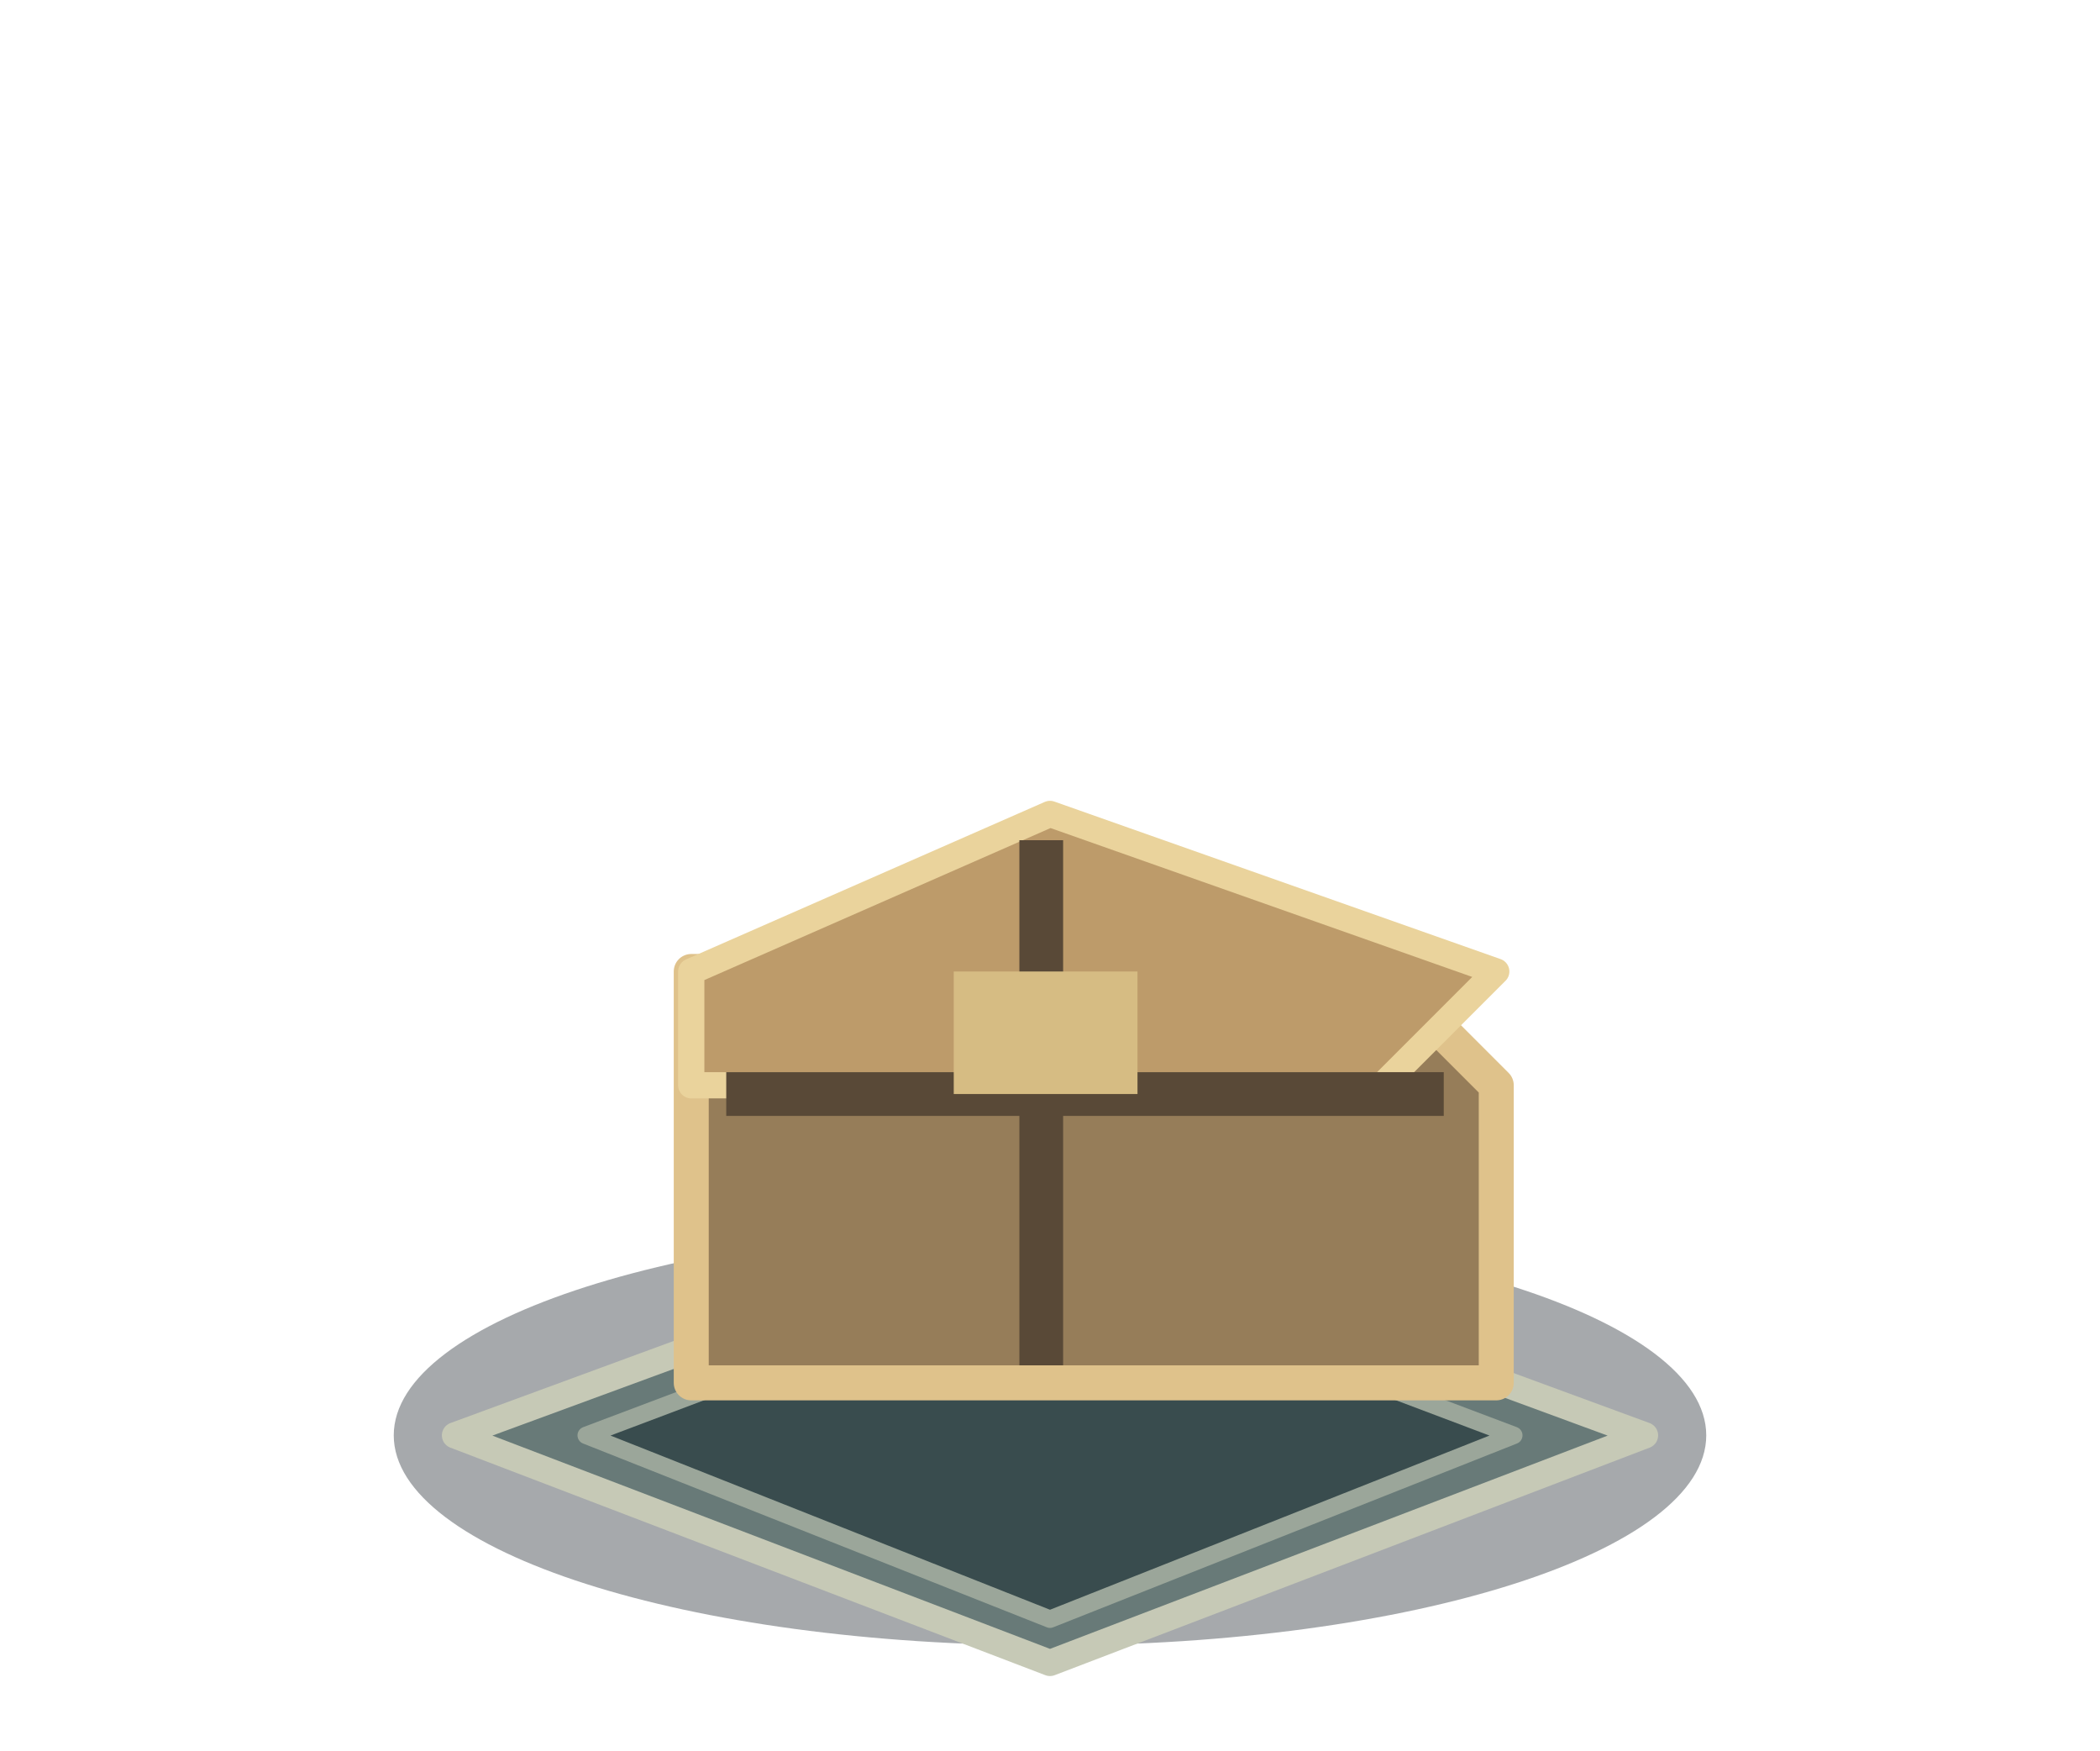
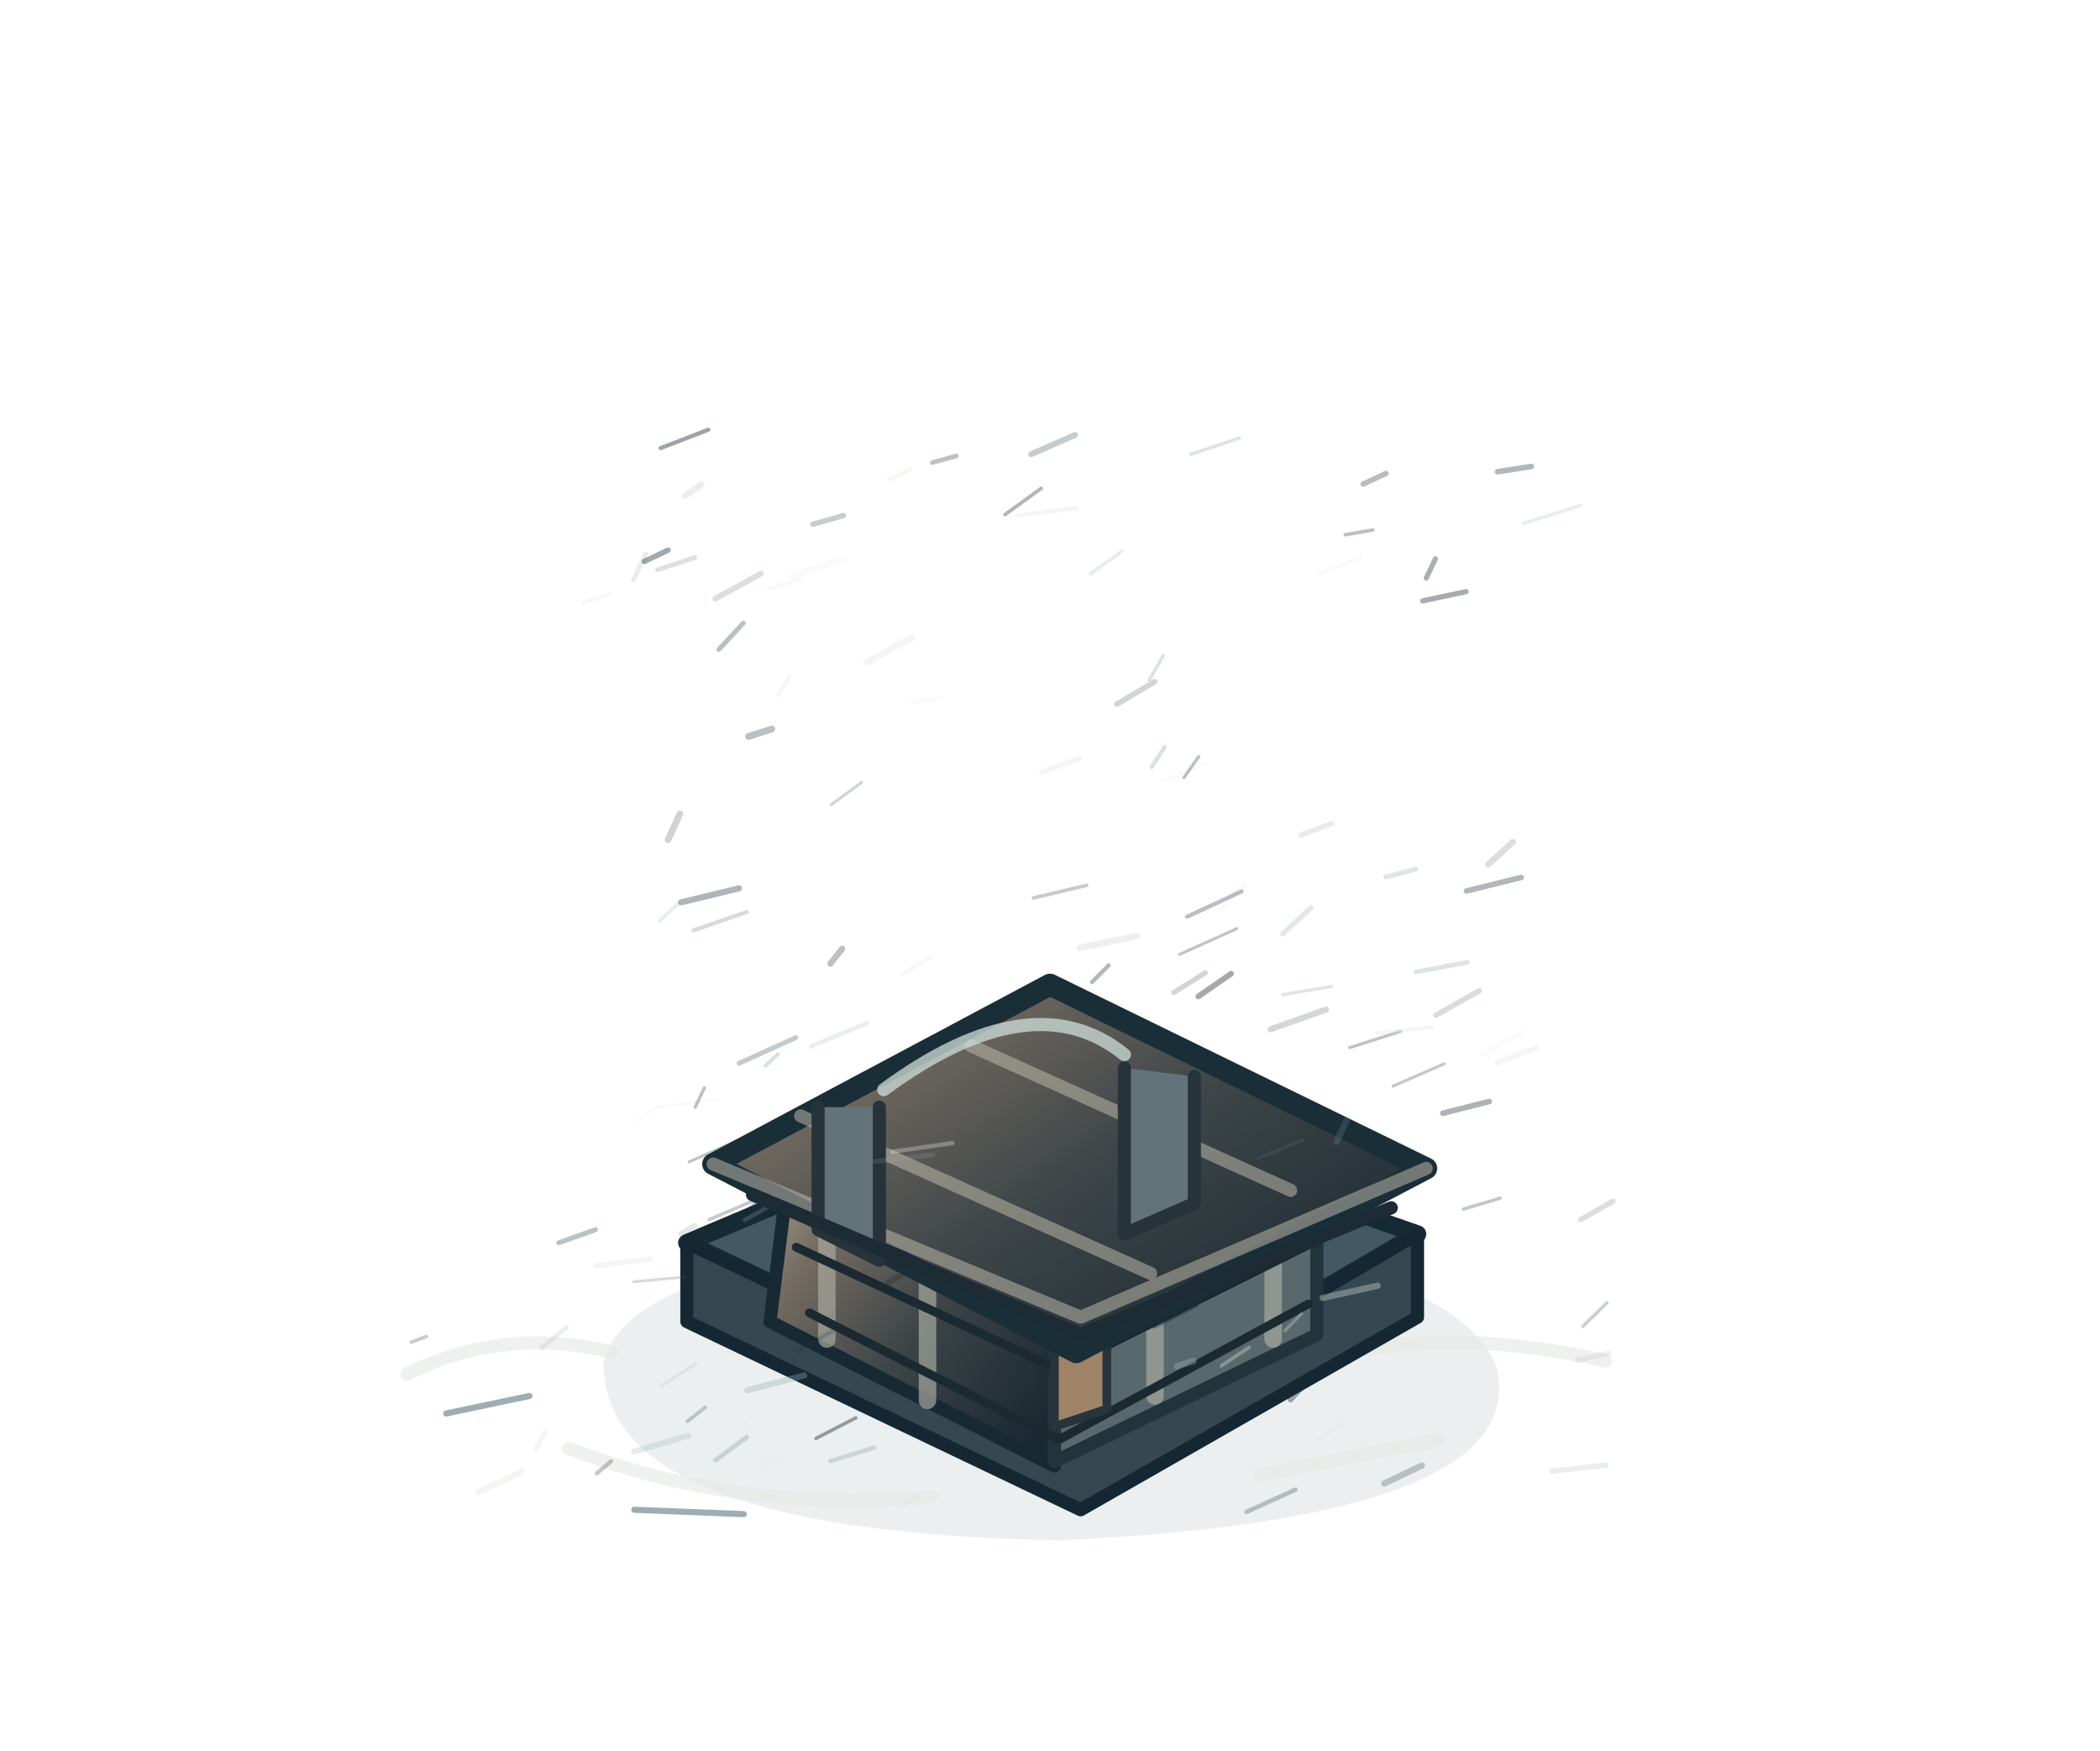
- <svg xmlns="http://www.w3.org/2000/svg" viewBox="0 0 240 200">
-   <ellipse cx="120" cy="164" rx="75" ry="24" fill="#09121a" opacity=".36" />
-   <g fill="none" stroke-linejoin="round">
-     <path d="M120 139 188 164 120 190 52 164Z" fill="#687a78" stroke="#c6c9b6" stroke-width="3" />
-     <path d="m67 164 53-20 53 20-53 21Z" fill="#394c4e" stroke="#9ba69a" stroke-width="2" />
-     <path d="M79 111 158 111 171 124 171 158 79 158Z" fill="#967d59" stroke="#dfc28b" stroke-width="4" />
-     <path d="m79 111 41-18 51 18-13 13H79Z" fill="#bd9b6a" stroke="#ead39c" stroke-width="3" />
-     <path d="M119 96v60m-36-31h82" stroke="#594937" stroke-width="5" />
-     <path d="M109 111h21v14h-21Z" fill="#d6bc83" />
+ <svg xmlns="http://www.w3.org/2000/svg" viewBox="0 0 480 400">
+   <defs>
+     <linearGradient id="slate" x1="0" y1="0" x2=".85" y2="1">
+       <stop stop-color="#a6b4b4" />
+       <stop offset=".24" stop-color="#667c87" />
+       <stop offset=".65" stop-color="#2c4551" />
+       <stop offset="1" stop-color="#162a35" />
+     </linearGradient>
+     <linearGradient id="snow" x1=".08" y1="0" x2=".85" y2="1">
+       <stop stop-color="#f1ede0" />
+       <stop offset=".46" stop-color="#cbd7d6" />
+       <stop offset="1" stop-color="#718e9c" />
+     </linearGradient>
+     <linearGradient id="wood" x1="0" y1="0" x2="1" y2=".8">
+       <stop stop-color="#a29b88" />
+       <stop offset=".21" stop-color="#756c62" />
+       <stop offset=".58" stop-color="#3c4447" />
+       <stop offset="1" stop-color="#1b2932" />
+     </linearGradient>
+     <linearGradient id="roof" x1=".18" y1="0" x2=".8" y2="1">
+       <stop stop-color="#96a5a9" />
+       <stop offset=".25" stop-color="#61727c" />
+       <stop offset=".54" stop-color="#394a54" />
+       <stop offset="1" stop-color="#172933" />
+     </linearGradient>
+     <linearGradient id="iron" x1="0" y1="0" x2=".86" y2="1">
+       <stop stop-color="#758992" />
+       <stop offset=".31" stop-color="#30454e" />
+       <stop offset=".69" stop-color="#1a2933" />
+       <stop offset="1" stop-color="#081820" />
+     </linearGradient>
+     <linearGradient id="bone" x1="0" y1="0" x2="1" y2="1">
+       <stop stop-color="#c4c2ae" />
+       <stop offset="1" stop-color="#4e6067" />
+     </linearGradient>
+     <radialGradient id="warm" cx=".47" cy=".52" r=".55">
+       <stop stop-color="#dd985b" stop-opacity=".67" />
+       <stop offset=".5" stop-color="#aa6b41" stop-opacity=".31" />
+       <stop offset="1" stop-color="#aa6b41" stop-opacity="0" />
+     </radialGradient>
+     <clipPath id="roofLeft">
+       <path d="M121 194L237 126 246 200 146 239Z" />
+     </clipPath>
+     <clipPath id="roofRight">
+       <path d="M237 126L361 195 337 240 246 200Z" />
+     </clipPath>
+   </defs>
+   <g stroke-linecap="round" stroke-linejoin="round">
+     <g opacity=".95">
+       <path d="M138 311Q145 285 240 283Q329 284 342 312Q351 347 242 352Q137 350 138 311Z" fill="#7b9198" opacity=".16" />
+       <path d="M93 314q22-11 47-5m158 3q29-10 69-1m-237 20q39 15 83 11m75-5 41-8" fill="none" stroke="#e5e9e1" stroke-width="3" stroke-linejoin="round" stroke-linecap="round" opacity=".65" />
+       <path d="M102 323l19-4m177-4-17 6m-136 24 25 1" fill="none" stroke="#637d87" stroke-width="1.4" stroke-linejoin="round" stroke-linecap="round" opacity=".66" />
+     </g>
+     <g>
+       <path d="M157 284L235 251 324 282 247 327Z" fill="#425865" stroke="#162a34" stroke-width="4" stroke-linejoin="round" stroke-linecap="round" />
+       <path d="M157 284v18l90 43 77-44v-19l-77 45Z" fill="#354852" stroke="#142732" stroke-width="3" stroke-linejoin="round" stroke-linecap="round" />
+       <path d="M180 270l61 27v38l-65-33Z" fill="url(#wood)" stroke="#172a34" stroke-width="3" stroke-linejoin="round" stroke-linecap="round" />
+       <path d="M241 297l60-29v37l-60 29Z" fill="#57696c" stroke="#21333b" stroke-width="3" stroke-linejoin="round" stroke-linecap="round" />
+       <path d="M189 275v31m23-18v32m52-35v34m27-46v33" fill="none" stroke="#a8aaa0" stroke-width="4" stroke-linejoin="round" stroke-linecap="round" opacity=".68" />
+       <path d="M182 285l60 28 60-30M185 300l57 29 57-31" fill="none" stroke="#1b2931" stroke-width="2" stroke-linejoin="round" stroke-linecap="round" />
+       <path d="M241 309l12-2v15l-12 4Z" fill="#9e8367" stroke="#27343c" stroke-width="2" stroke-linejoin="round" stroke-linecap="round" />
+       <g pointer-events="none">
+         <path d="M298.5 268.0l6.6 -2.4" fill="none" stroke="#e6e8de" stroke-width="1.07" stroke-linejoin="round" stroke-linecap="round" opacity="0.39" />
+         <path d="M202.8 293.2l4.9 -2.8" fill="none" stroke="#172b38" stroke-width="1.36" stroke-linejoin="round" stroke-linecap="round" opacity="0.29" />
+         <path d="M123.8 308.0l5.7 -4.7" fill="none" stroke="#96acaf" stroke-width="1.00" stroke-linejoin="round" stroke-linecap="round" opacity="0.19" />
+         <path d="M162.1 278.7l13.3 -5.7" fill="none" stroke="#475e69" stroke-width="0.76" stroke-linejoin="round" stroke-linecap="round" opacity="0.33" />
+         <path d="M279.2 312.1l6.3 -4.2" fill="none" stroke="#e6e8de" stroke-width="0.82" stroke-linejoin="round" stroke-linecap="round" opacity="0.35" />
+         <path d="M171.0 276.6l4.1 -3.3" fill="none" stroke="#172b38" stroke-width="1.15" stroke-linejoin="round" stroke-linecap="round" opacity="0.30" />
+         <path d="M354.7 336.2l12.4 -1.4" fill="none" stroke="#96acaf" stroke-width="1.25" stroke-linejoin="round" stroke-linecap="round" opacity="0.21" />
+         <path d="M94.0 306.7l3.5 -1.3" fill="none" stroke="#475e69" stroke-width="0.82" stroke-linejoin="round" stroke-linecap="round" opacity="0.31" />
+         <path d="M169.6 326.3l2.9 -3.3" fill="none" stroke="#e6e8de" stroke-width="0.69" stroke-linejoin="round" stroke-linecap="round" opacity="0.29" />
+         <path d="M293.8 277.7l8.1 -5.9" fill="none" stroke="#172b38" stroke-width="1.03" stroke-linejoin="round" stroke-linecap="round" opacity="0.26" />
+         <path d="M170.2 278.8l9.3 -5.2" fill="none" stroke="#96acaf" stroke-width="0.99" stroke-linejoin="round" stroke-linecap="round" opacity="0.24" />
+         <path d="M258.6 292.2l3.8 -3.8" fill="none" stroke="#475e69" stroke-width="0.67" stroke-linejoin="round" stroke-linecap="round" opacity="0.29" />
+         <path d="M206.5 344.3l3.3 -2.7" fill="none" stroke="#e6e8de" stroke-width="0.77" stroke-linejoin="round" stroke-linecap="round" opacity="0.42" />
+         <path d="M284.9 345.5l11.2 -5.1" fill="none" stroke="#172b38" stroke-width="1.02" stroke-linejoin="round" stroke-linecap="round" opacity="0.26" />
+         <path d="M155.6 281.9l3.3 -1.9" fill="none" stroke="#96acaf" stroke-width="1.21" stroke-linejoin="round" stroke-linecap="round" opacity="0.27" />
+         <path d="M361.3 278.7l7.4 -4.2" fill="none" stroke="#475e69" stroke-width="1.21" stroke-linejoin="round" stroke-linecap="round" opacity="0.21" />
+         <path d="M174.5 334.6l3.1 -1.4" fill="none" stroke="#e6e8de" stroke-width="1.09" stroke-linejoin="round" stroke-linecap="round" opacity="0.19" />
+         <path d="M263.8 303.0l9.5 -4.8" fill="none" stroke="#172b38" stroke-width="1.26" stroke-linejoin="round" stroke-linecap="round" opacity="0.42" />
+         <path d="M163.5 333.7l7.2 -5.3" fill="none" stroke="#96acaf" stroke-width="1.07" stroke-linejoin="round" stroke-linecap="round" opacity="0.43" />
+         <path d="M334.5 276.3l8.4 -2.5" fill="none" stroke="#475e69" stroke-width="0.77" stroke-linejoin="round" stroke-linecap="round" opacity="0.34" />
+         <path d="M109.5 341.0l9.6 -4.7" fill="none" stroke="#e6e8de" stroke-width="1.44" stroke-linejoin="round" stroke-linecap="round" opacity="0.44" />
+         <path d="M186.5 328.7l9.1 -4.7" fill="none" stroke="#172b38" stroke-width="0.78" stroke-linejoin="round" stroke-linecap="round" opacity="0.43" />
+         <path d="M170.8 317.7l13.0 -3.4" fill="none" stroke="#96acaf" stroke-width="1.39" stroke-linejoin="round" stroke-linecap="round" opacity="0.35" />
+         <path d="M136.4 336.7l3.3 -2.8" fill="none" stroke="#475e69" stroke-width="0.94" stroke-linejoin="round" stroke-linecap="round" opacity="0.34" />
+         <path d="M300.8 328.9l6.2 -3.5" fill="none" stroke="#e6e8de" stroke-width="0.72" stroke-linejoin="round" stroke-linecap="round" opacity="0.42" />
+         <path d="M157.1 324.8l4.1 -3.2" fill="none" stroke="#172b38" stroke-width="0.82" stroke-linejoin="round" stroke-linecap="round" opacity="0.23" />
+         <path d="M144.9 331.7l12.4 -3.6" fill="none" stroke="#96acaf" stroke-width="1.36" stroke-linejoin="round" stroke-linecap="round" opacity="0.25" />
+         <path d="M144.8 292.9l11.8 -1.1" fill="none" stroke="#475e69" stroke-width="0.65" stroke-linejoin="round" stroke-linecap="round" opacity="0.23" />
+         <path d="M302.3 296.6l12.6 -2.8" fill="none" stroke="#e6e8de" stroke-width="1.43" stroke-linejoin="round" stroke-linecap="round" opacity="0.35" />
+         <path d="M182.5 308.8l9.6 -5.8" fill="none" stroke="#172b38" stroke-width="0.95" stroke-linejoin="round" stroke-linecap="round" opacity="0.20" />
+         <path d="M360.6 310.8l7.2 -1.6" fill="none" stroke="#96acaf" stroke-width="1.17" stroke-linejoin="round" stroke-linecap="round" opacity="0.18" />
+         <path d="M127.7 284.0l8.4 -3.0" fill="none" stroke="#475e69" stroke-width="1.13" stroke-linejoin="round" stroke-linecap="round" opacity="0.38" />
+         <path d="M122.5 331.1l2.2 -4.0" fill="none" stroke="#e6e8de" stroke-width="1.08" stroke-linejoin="round" stroke-linecap="round" opacity="0.41" />
+         <path d="M232.0 311.6l5.9 -1.3" fill="none" stroke="#172b38" stroke-width="0.74" stroke-linejoin="round" stroke-linecap="round" opacity="0.21" />
+         <path d="M151.1 316.7l8.0 -5.1" fill="none" stroke="#96acaf" stroke-width="0.72" stroke-linejoin="round" stroke-linecap="round" opacity="0.18" />
+         <path d="M248.5 305.4l4.6 -5.0" fill="none" stroke="#475e69" stroke-width="1.08" stroke-linejoin="round" stroke-linecap="round" opacity="0.36" />
+         <path d="M136.1 289.3l12.5 -1.6" fill="none" stroke="#e6e8de" stroke-width="1.20" stroke-linejoin="round" stroke-linecap="round" opacity="0.38" />
+         <path d="M316.4 339.0l8.6 -4.1" fill="none" stroke="#172b38" stroke-width="1.43" stroke-linejoin="round" stroke-linecap="round" opacity="0.24" />
+         <path d="M276.2 290.5l9.7 -5.8" fill="none" stroke="#96acaf" stroke-width="1.44" stroke-linejoin="round" stroke-linecap="round" opacity="0.26" />
+         <path d="M361.8 303.1l5.5 -5.4" fill="none" stroke="#475e69" stroke-width="0.78" stroke-linejoin="round" stroke-linecap="round" opacity="0.29" />
+         <path d="M293.7 304.1l3.8 -3.9" fill="none" stroke="#e6e8de" stroke-width="0.70" stroke-linejoin="round" stroke-linecap="round" opacity="0.31" />
+         <path d="M295.0 319.8l2.4 -2.7" fill="none" stroke="#172b38" stroke-width="1.34" stroke-linejoin="round" stroke-linecap="round" opacity="0.38" />
+         <path d="M269.0 312.2l3.8 -1.2" fill="none" stroke="#96acaf" stroke-width="1.47" stroke-linejoin="round" stroke-linecap="round" opacity="0.43" />
+         <path d="M189.8 333.9l10.0 -3.1" fill="none" stroke="#475e69" stroke-width="1.01" stroke-linejoin="round" stroke-linecap="round" opacity="0.19" />
+       </g>
+     </g>
+     <g>
+       <path d="M163 266L240 225 326 267 246 309Z" fill="url(#wood)" stroke="#1a2e38" stroke-width="5" stroke-linejoin="round" stroke-linecap="round" />
+       <path d="M163 266l84 35 79-34M183 255l80 36m-41-52 73 33" fill="none" stroke="#c1bbac" stroke-width="3" stroke-linejoin="round" stroke-linecap="round" opacity=".52" />
+       <path d="M187 253v28l14 7v-35m56-9v38l16-7v-29" fill="#63737a" stroke="#26333b" stroke-width="3" stroke-linejoin="round" stroke-linecap="round" />
+       <path d="M202 249q34-25 55-8" fill="none" stroke="#cddbd7" stroke-width="3" stroke-linejoin="round" stroke-linecap="round" opacity=".76" />
+       <path d="M172 273l75 32 71-29" fill="none" stroke="#1d2b34" stroke-width="3" stroke-linejoin="round" stroke-linecap="round" />
+       <g pointer-events="none">
+         <path d="M301.3 131.3l10.0 -4.2" fill="none" stroke="#e6e8de" stroke-width="0.75" stroke-linejoin="round" stroke-linecap="round" opacity="0.24" />
+         <path d="M326.0 132.1l2.1 -4.4" fill="none" stroke="#172b38" stroke-width="1.17" stroke-linejoin="round" stroke-linecap="round" opacity="0.37" />
+         <path d="M297.4 190.8l7.0 -2.6" fill="none" stroke="#96acaf" stroke-width="1.19" stroke-linejoin="round" stroke-linecap="round" opacity="0.24" />
+         <path d="M249.6 224.4l3.8 -3.8" fill="none" stroke="#475e69" stroke-width="0.93" stroke-linejoin="round" stroke-linecap="round" opacity="0.44" />
+         <path d="M279.2 207.5l5.1 -5.4" fill="none" stroke="#e6e8de" stroke-width="1.21" stroke-linejoin="round" stroke-linecap="round" opacity="0.22" />
+         <path d="M236.2 205.2l12.2 -2.9" fill="none" stroke="#172b38" stroke-width="0.81" stroke-linejoin="round" stroke-linecap="round" opacity="0.25" />
+         <path d="M156.6 113.3l3.7 -2.6" fill="none" stroke="#96acaf" stroke-width="1.44" stroke-linejoin="round" stroke-linecap="round" opacity="0.21" />
+         <path d="M163.5 136.8l10.4 -5.7" fill="none" stroke="#475e69" stroke-width="1.32" stroke-linejoin="round" stroke-linecap="round" opacity="0.20" />
+         <path d="M232.4 117.8l13.6 -1.7" fill="none" stroke="#e6e8de" stroke-width="0.97" stroke-linejoin="round" stroke-linecap="round" opacity="0.38" />
+         <path d="M273.9 227.7l7.5 -5.2" fill="none" stroke="#172b38" stroke-width="1.30" stroke-linejoin="round" stroke-linecap="round" opacity="0.40" />
+         <path d="M150.3 130.2l8.5 -2.8" fill="none" stroke="#96acaf" stroke-width="1.05" stroke-linejoin="round" stroke-linecap="round" opacity="0.36" />
+         <path d="M340.2 197.5l5.6 -5.1" fill="none" stroke="#475e69" stroke-width="1.43" stroke-linejoin="round" stroke-linecap="round" opacity="0.21" />
+         <path d="M238.1 176.4l8.7 -3.1" fill="none" stroke="#e6e8de" stroke-width="1.18" stroke-linejoin="round" stroke-linecap="round" opacity="0.42" />
+         <path d="M311.6 110.6l5.2 -2.4" fill="none" stroke="#172b38" stroke-width="1.24" stroke-linejoin="round" stroke-linecap="round" opacity="0.31" />
+         <path d="M293.2 213.4l6.5 -6.0" fill="none" stroke="#96acaf" stroke-width="1.18" stroke-linejoin="round" stroke-linecap="round" opacity="0.28" />
+         <path d="M152.7 191.9l2.7 -5.9" fill="none" stroke="#475e69" stroke-width="1.54" stroke-linejoin="round" stroke-linecap="round" opacity="0.27" />
+         <path d="M150.6 253.0l12.9 -1.7" fill="none" stroke="#e6e8de" stroke-width="0.75" stroke-linejoin="round" stroke-linecap="round" opacity="0.19" />
+         <path d="M164.3 148.4l5.6 -6.0" fill="none" stroke="#172b38" stroke-width="1.09" stroke-linejoin="round" stroke-linecap="round" opacity="0.30" />
+         <path d="M272.2 103.8l11.1 -3.7" fill="none" stroke="#96acaf" stroke-width="0.74" stroke-linejoin="round" stroke-linecap="round" opacity="0.34" />
+         <path d="M271.3 209.5l12.5 -5.8" fill="none" stroke="#475e69" stroke-width="0.94" stroke-linejoin="round" stroke-linecap="round" opacity="0.39" />
+         <path d="M206.1 222.7l6.7 -4.1" fill="none" stroke="#e6e8de" stroke-width="0.78" stroke-linejoin="round" stroke-linecap="round" opacity="0.32" />
+         <path d="M335.2 203.6l12.5 -3.1" fill="none" stroke="#172b38" stroke-width="1.27" stroke-linejoin="round" stroke-linecap="round" opacity="0.34" />
+         <path d="M305.5 260.9l2.5 -5.3" fill="none" stroke="#96acaf" stroke-width="1.47" stroke-linejoin="round" stroke-linecap="round" opacity="0.19" />
+         <path d="M307.5 122.2l6.3 -1.1" fill="none" stroke="#475e69" stroke-width="0.81" stroke-linejoin="round" stroke-linecap="round" opacity="0.39" />
+         <path d="M266.0 178.4l9.7 -3.9" fill="none" stroke="#e6e8de" stroke-width="0.84" stroke-linejoin="round" stroke-linecap="round" opacity="0.19" />
+         <path d="M189.8 220.2l2.7 -3.4" fill="none" stroke="#172b38" stroke-width="1.40" stroke-linejoin="round" stroke-linecap="round" opacity="0.29" />
+         <path d="M200.1 265.4l13.2 -1.5" fill="none" stroke="#96acaf" stroke-width="1.10" stroke-linejoin="round" stroke-linecap="round" opacity="0.19" />
+         <path d="M268.3 226.8l7.2 -4.5" fill="none" stroke="#475e69" stroke-width="1.15" stroke-linejoin="round" stroke-linecap="round" opacity="0.26" />
+         <path d="M338.9 240.9l8.8 -4.8" fill="none" stroke="#e6e8de" stroke-width="1.21" stroke-linejoin="round" stroke-linecap="round" opacity="0.18" />
+         <path d="M158.9 253.0l2.1 -4.4" fill="none" stroke="#172b38" stroke-width="0.75" stroke-linejoin="round" stroke-linecap="round" opacity="0.29" />
+         <path d="M348.2 119.6l13.1 -4.1" fill="none" stroke="#96acaf" stroke-width="0.81" stroke-linejoin="round" stroke-linecap="round" opacity="0.22" />
+         <path d="M318.4 248.2l11.7 -5.1" fill="none" stroke="#475e69" stroke-width="0.68" stroke-linejoin="round" stroke-linecap="round" opacity="0.33" />
+         <path d="M181.3 131.6l11.0 -3.7" fill="none" stroke="#e6e8de" stroke-width="1.50" stroke-linejoin="round" stroke-linecap="round" opacity="0.20" />
+         <path d="M270.6 177.7l3.4 -4.8" fill="none" stroke="#172b38" stroke-width="0.72" stroke-linejoin="round" stroke-linecap="round" opacity="0.30" />
+         <path d="M262.7 155.4l3.2 -5.6" fill="none" stroke="#96acaf" stroke-width="0.75" stroke-linejoin="round" stroke-linecap="round" opacity="0.35" />
+         <path d="M171.1 168.3l5.3 -1.7" fill="none" stroke="#475e69" stroke-width="1.54" stroke-linejoin="round" stroke-linecap="round" opacity="0.39" />
+         <path d="M177.7 158.9l2.8 -4.3" fill="none" stroke="#e6e8de" stroke-width="0.86" stroke-linejoin="round" stroke-linecap="round" opacity="0.37" />
+         <path d="M290.4 235.2l12.7 -4.5" fill="none" stroke="#172b38" stroke-width="1.38" stroke-linejoin="round" stroke-linecap="round" opacity="0.19" />
+         <path d="M150.8 210.4l4.2 -3.9" fill="none" stroke="#96acaf" stroke-width="0.87" stroke-linejoin="round" stroke-linecap="round" opacity="0.20" />
+         <path d="M308.5 239.4l11.6 -3.7" fill="none" stroke="#475e69" stroke-width="0.71" stroke-linejoin="round" stroke-linecap="round" opacity="0.37" />
+         <path d="M198.1 151.4l10.3 -5.7" fill="none" stroke="#e6e8de" stroke-width="1.54" stroke-linejoin="round" stroke-linecap="round" opacity="0.40" />
+         <path d="M151.0 102.4l10.9 -4.2" fill="none" stroke="#172b38" stroke-width="0.93" stroke-linejoin="round" stroke-linecap="round" opacity="0.43" />
+         <path d="M246.8 216.6l13.1 -2.7" fill="none" stroke="#96acaf" stroke-width="1.48" stroke-linejoin="round" stroke-linecap="round" opacity="0.18" />
+         <path d="M190.0 183.9l6.9 -5.1" fill="none" stroke="#475e69" stroke-width="0.71" stroke-linejoin="round" stroke-linecap="round" opacity="0.26" />
+         <path d="M176.0 134.5l7.1 -2.3" fill="none" stroke="#e6e8de" stroke-width="0.72" stroke-linejoin="round" stroke-linecap="round" opacity="0.32" />
+         <path d="M229.7 117.6l8.3 -6.0" fill="none" stroke="#172b38" stroke-width="0.83" stroke-linejoin="round" stroke-linecap="round" opacity="0.34" />
+         <path d="M323.7 222.1l11.7 -2.2" fill="none" stroke="#96acaf" stroke-width="1.05" stroke-linejoin="round" stroke-linecap="round" opacity="0.34" />
+         <path d="M269.6 218.1l13.1 -5.9" fill="none" stroke="#475e69" stroke-width="0.67" stroke-linejoin="round" stroke-linecap="round" opacity="0.36" />
+         <path d="M203.2 109.5l4.9 -2.2" fill="none" stroke="#e6e8de" stroke-width="0.94" stroke-linejoin="round" stroke-linecap="round" opacity="0.36" />
+         <path d="M155.7 206.2l13.2 -3.2" fill="none" stroke="#172b38" stroke-width="1.40" stroke-linejoin="round" stroke-linecap="round" opacity="0.35" />
+         <path d="M263.2 175.3l3.0 -4.6" fill="none" stroke="#96acaf" stroke-width="0.95" stroke-linejoin="round" stroke-linecap="round" opacity="0.36" />
+         <path d="M342.3 107.8l7.7 -1.2" fill="none" stroke="#475e69" stroke-width="1.28" stroke-linejoin="round" stroke-linecap="round" opacity="0.44" />
+         <path d="M145.4 255.9l4.9 -3.0" fill="none" stroke="#e6e8de" stroke-width="0.67" stroke-linejoin="round" stroke-linecap="round" opacity="0.20" />
+         <path d="M325.2 137.3l9.9 -2.1" fill="none" stroke="#172b38" stroke-width="1.19" stroke-linejoin="round" stroke-linecap="round" opacity="0.39" />
+         <path d="M144.8 132.5l2.8 -5.9" fill="none" stroke="#96acaf" stroke-width="1.08" stroke-linejoin="round" stroke-linecap="round" opacity="0.23" />
+         <path d="M158.5 212.6l12.2 -4.2" fill="none" stroke="#475e69" stroke-width="0.93" stroke-linejoin="round" stroke-linecap="round" opacity="0.23" />
+         <path d="M314.7 236.1l12.8 -1.4" fill="none" stroke="#e6e8de" stroke-width="0.82" stroke-linejoin="round" stroke-linecap="round" opacity="0.39" />
+         <path d="M185.8 119.8l7.0 -2.0" fill="none" stroke="#172b38" stroke-width="1.20" stroke-linejoin="round" stroke-linecap="round" opacity="0.24" />
+         <path d="M293.2 227.3l11.2 -1.9" fill="none" stroke="#96acaf" stroke-width="0.73" stroke-linejoin="round" stroke-linecap="round" opacity="0.31" />
+         <path d="M328.2 232.0l9.9 -5.6" fill="none" stroke="#475e69" stroke-width="1.24" stroke-linejoin="round" stroke-linecap="round" opacity="0.22" />
+         <path d="M342.2 242.9l8.9 -3.5" fill="none" stroke="#e6e8de" stroke-width="1.25" stroke-linejoin="round" stroke-linecap="round" opacity="0.39" />
+         <path d="M329.8 254.4l10.6 -2.7" fill="none" stroke="#172b38" stroke-width="1.28" stroke-linejoin="round" stroke-linecap="round" opacity="0.36" />
+         <path d="M185.4 239.1l12.8 -5.3" fill="none" stroke="#96acaf" stroke-width="1.01" stroke-linejoin="round" stroke-linecap="round" opacity="0.20" />
+         <path d="M213.1 105.7l5.5 -1.5" fill="none" stroke="#475e69" stroke-width="1.05" stroke-linejoin="round" stroke-linecap="round" opacity="0.38" />
+         <path d="M208.4 160.6l6.5 -1.1" fill="none" stroke="#e6e8de" stroke-width="0.67" stroke-linejoin="round" stroke-linecap="round" opacity="0.26" />
+         <path d="M255.3 160.9l8.6 -5.1" fill="none" stroke="#172b38" stroke-width="1.27" stroke-linejoin="round" stroke-linecap="round" opacity="0.20" />
+         <path d="M175.0 243.5l2.8 -2.6" fill="none" stroke="#96acaf" stroke-width="0.89" stroke-linejoin="round" stroke-linecap="round" opacity="0.37" />
+         <path d="M287.6 264.7l10.1 -4.2" fill="none" stroke="#475e69" stroke-width="0.70" stroke-linejoin="round" stroke-linecap="round" opacity="0.40" />
+         <path d="M133.2 137.7l6.4 -2.0" fill="none" stroke="#e6e8de" stroke-width="0.88" stroke-linejoin="round" stroke-linecap="round" opacity="0.28" />
+         <path d="M157.5 265.5l10.9 -4.8" fill="none" stroke="#172b38" stroke-width="0.66" stroke-linejoin="round" stroke-linecap="round" opacity="0.28" />
+         <path d="M316.8 200.4l6.8 -1.8" fill="none" stroke="#96acaf" stroke-width="1.12" stroke-linejoin="round" stroke-linecap="round" opacity="0.32" />
+         <path d="M168.9 243.0l13.0 -5.9" fill="none" stroke="#475e69" stroke-width="1.09" stroke-linejoin="round" stroke-linecap="round" opacity="0.33" />
+         <path d="M203.9 263.2l13.8 -2.0" fill="none" stroke="#e6e8de" stroke-width="0.98" stroke-linejoin="round" stroke-linecap="round" opacity="0.33" />
+         <path d="M147.3 128.3l5.4 -2.6" fill="none" stroke="#172b38" stroke-width="1.23" stroke-linejoin="round" stroke-linecap="round" opacity="0.41" />
+         <path d="M249.3 131.1l7.1 -5.1" fill="none" stroke="#96acaf" stroke-width="0.80" stroke-linejoin="round" stroke-linecap="round" opacity="0.23" />
+         <path d="M235.7 103.8l10.0 -4.4" fill="none" stroke="#475e69" stroke-width="1.34" stroke-linejoin="round" stroke-linecap="round" opacity="0.32" />
+       </g>
+     </g>
  </g>
</svg>
